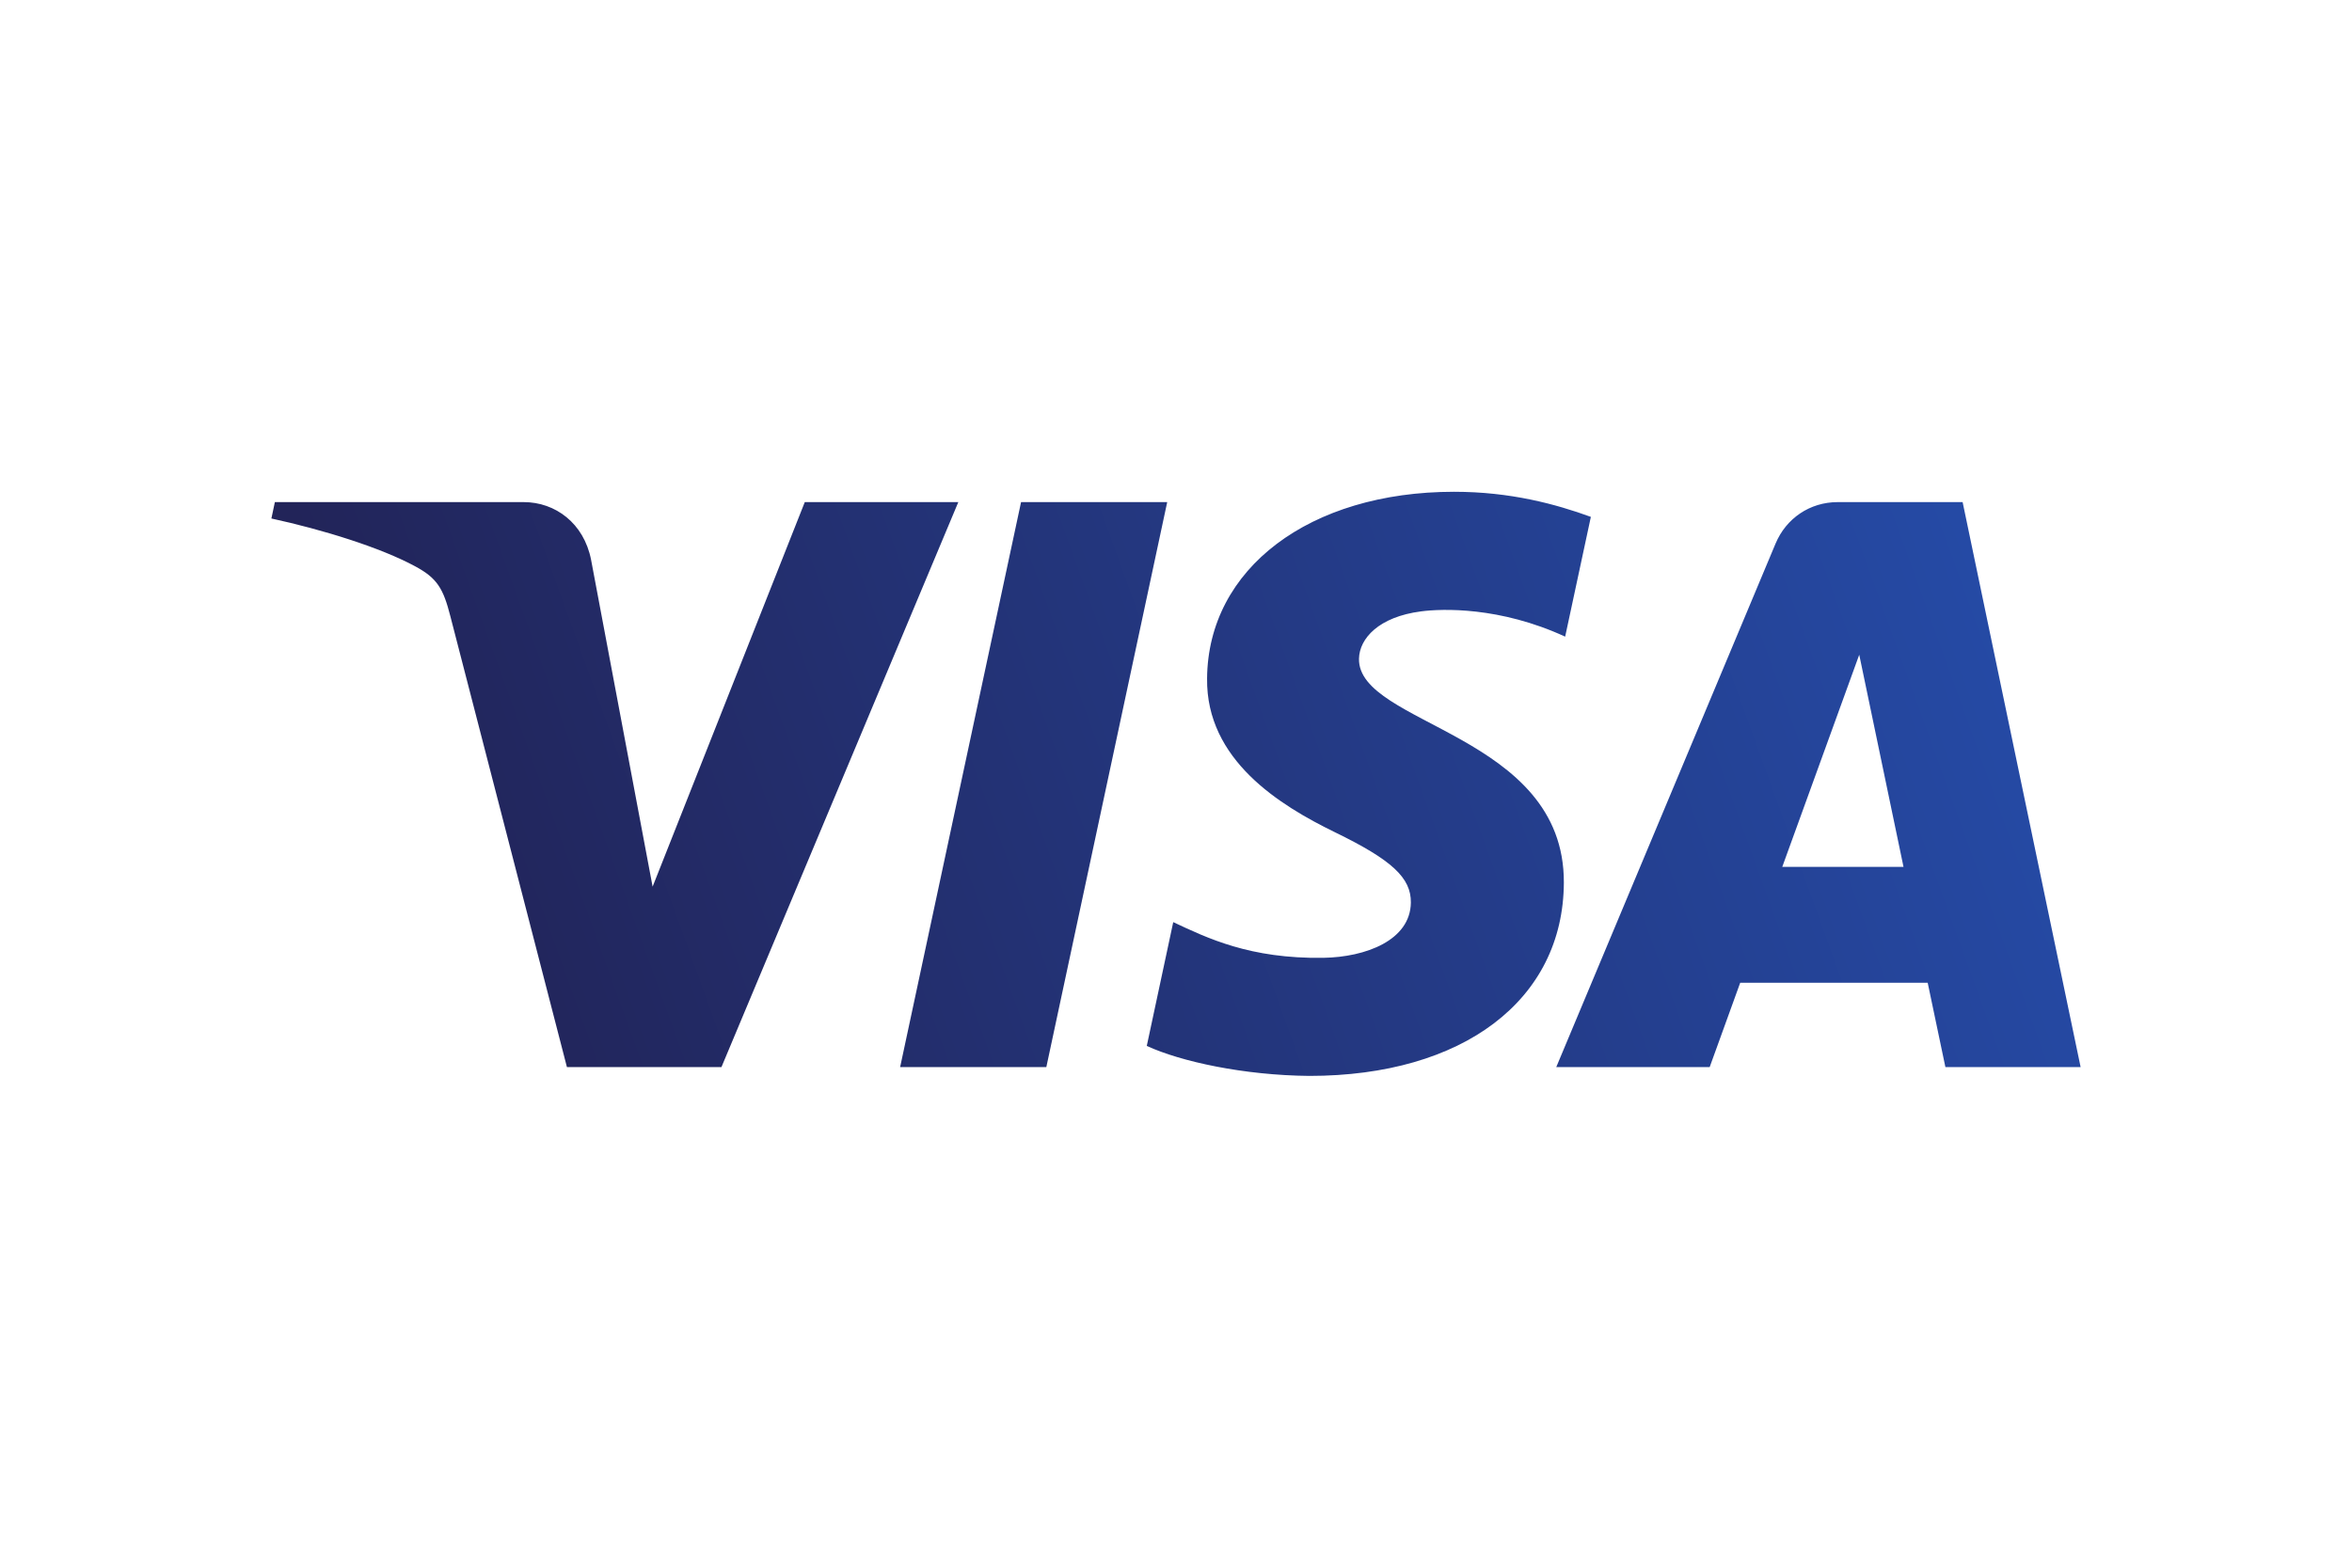
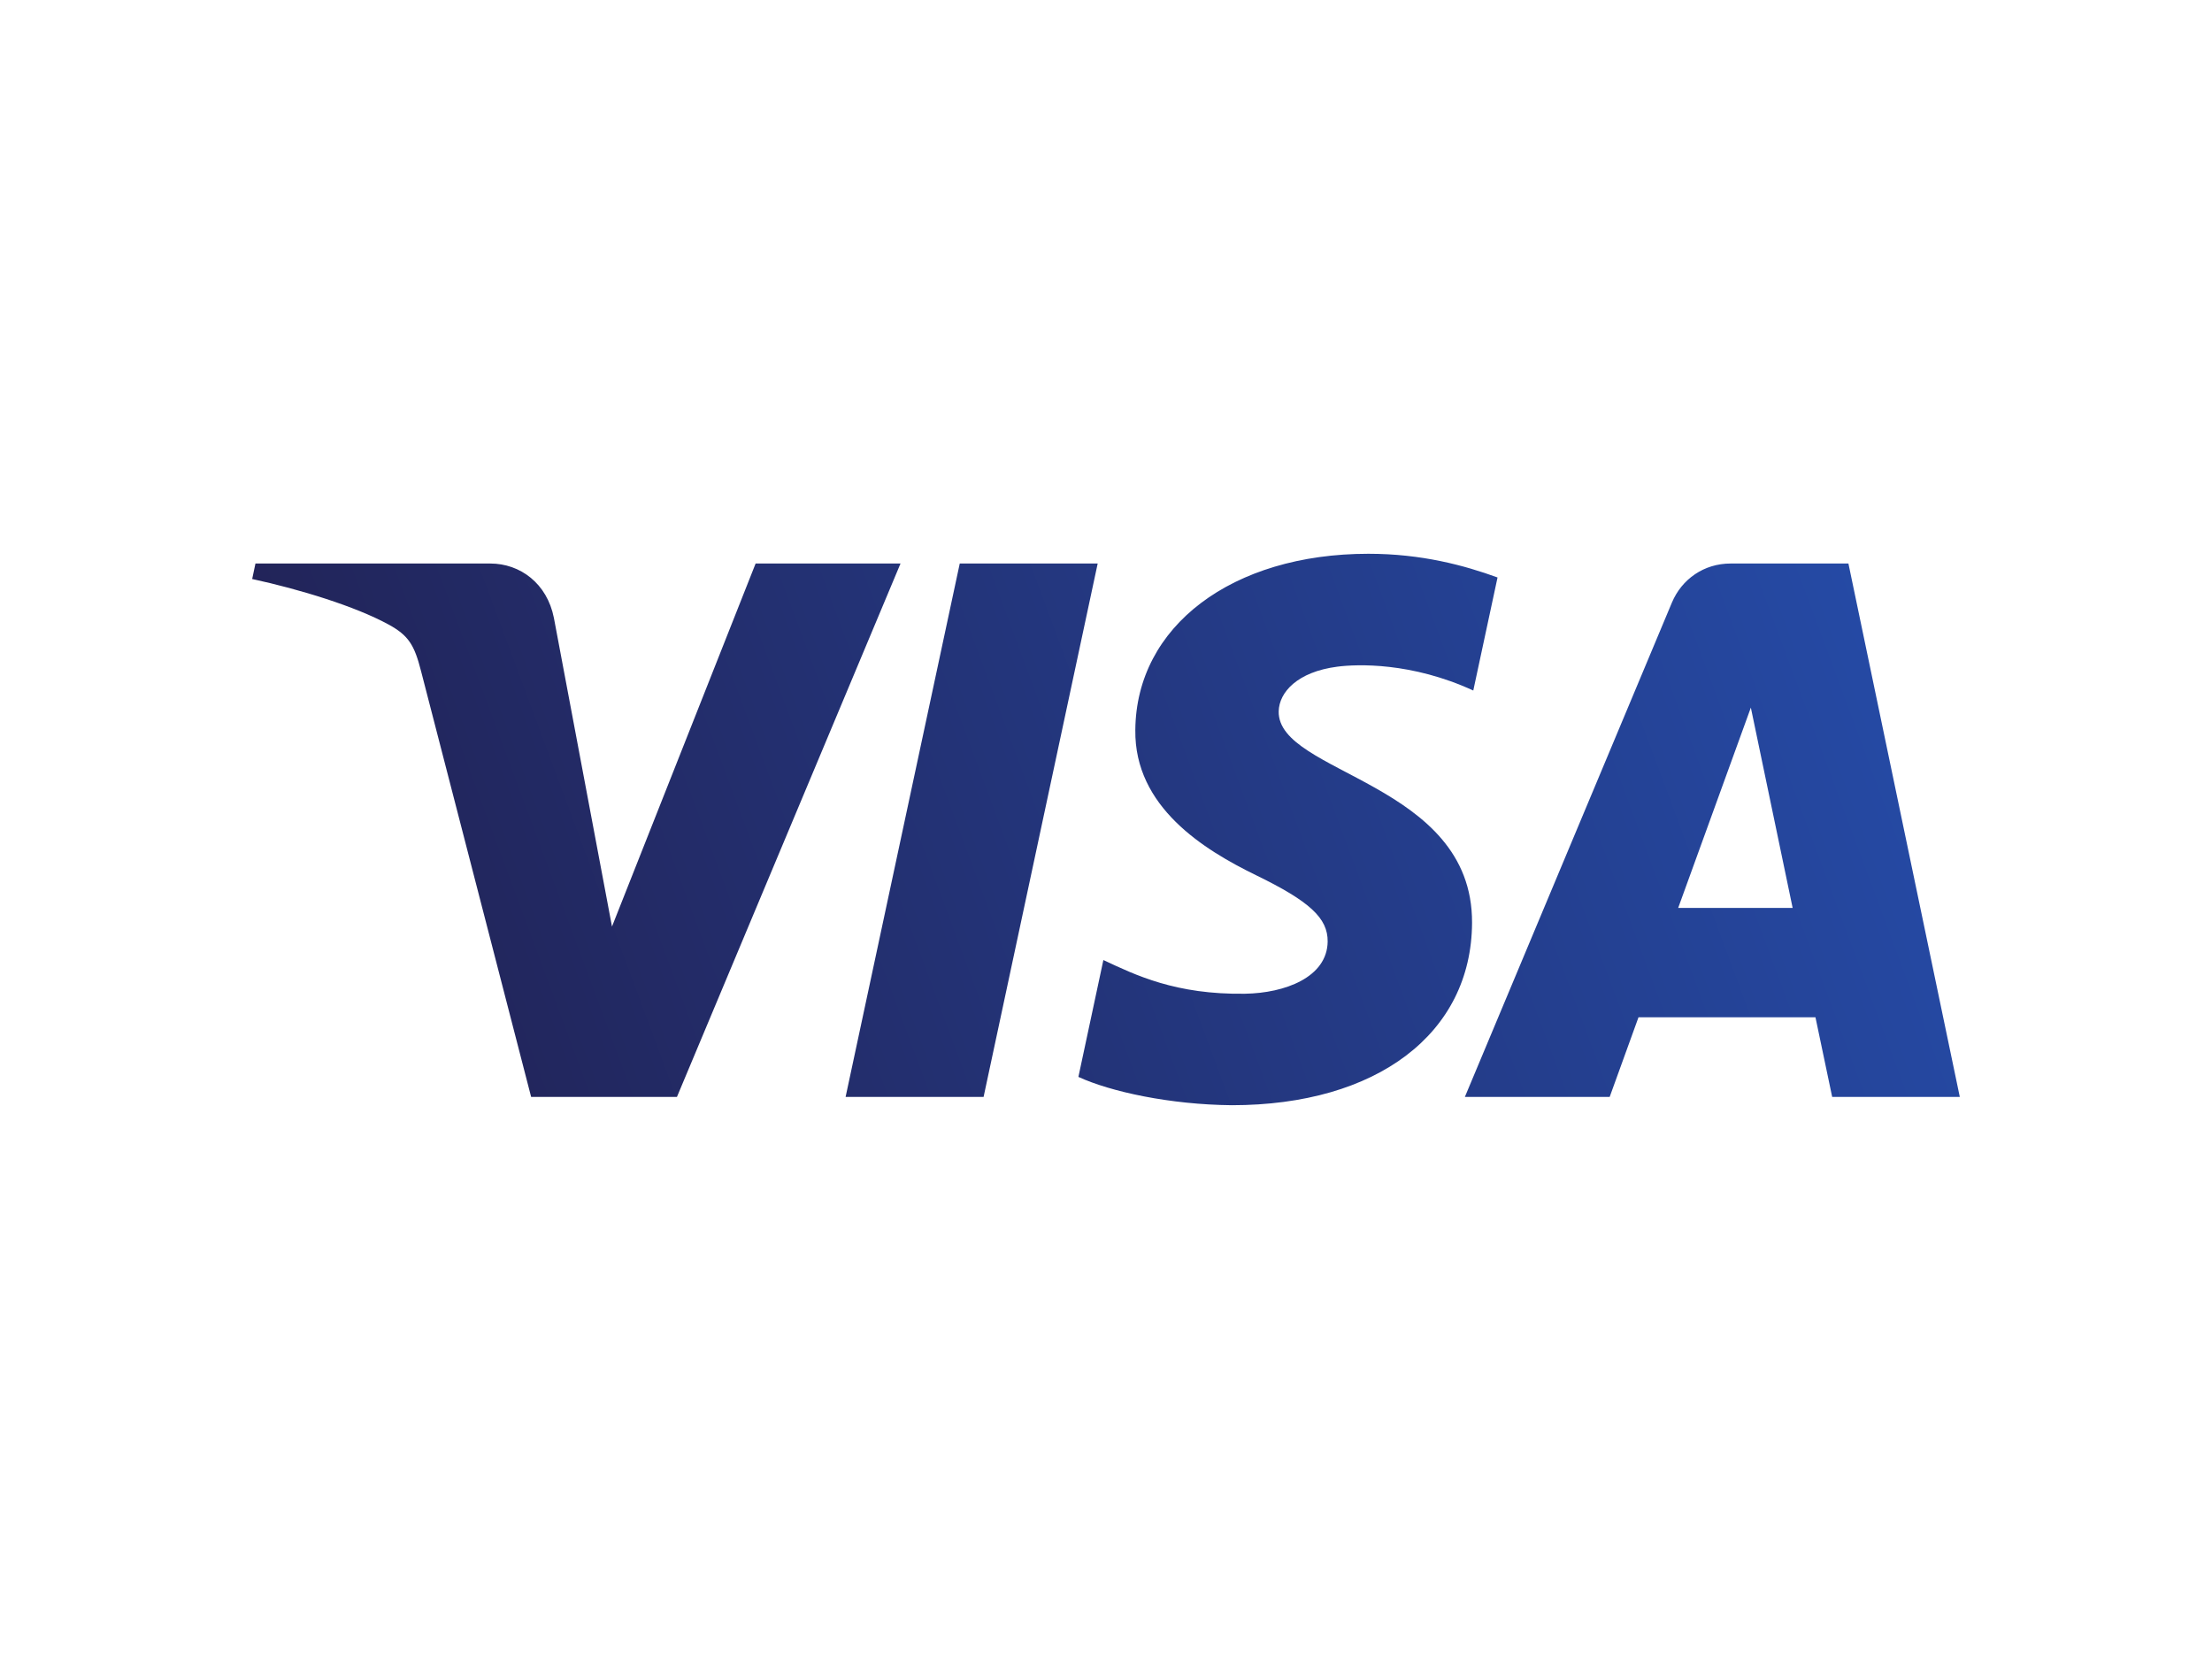
- <svg xmlns="http://www.w3.org/2000/svg" height="800" width="1200" viewBox="-74.7 -40.204 647.4 241.224">
+ <svg xmlns="http://www.w3.org/2000/svg" width="40" height="30" viewBox="-52.15 -161.5 602.31 483.82">
  <defs>
    <linearGradient x1="0" y1="0" x2="1" y2="0" gradientUnits="userSpaceOnUse" gradientTransform="scale(89.72793 -89.72793) rotate(-20.218 .966 -.457)" spreadMethod="pad" id="b">
      <stop offset="0" stop-color="#222357" />
      <stop offset="1" stop-color="#254aa5" />
    </linearGradient>
    <clipPath clipPathUnits="userSpaceOnUse" id="a">
      <path d="M413.742 90.435c-.057-4.494 4.005-7.002 7.065-8.493 3.144-1.53 4.2-2.511 4.188-3.879-.024-2.094-2.508-3.018-4.833-3.054-4.056-.063-6.414 1.095-8.289 1.971l-1.461-6.837c1.881-.867 5.364-1.623 8.976-1.656 8.478 0 14.025 4.185 14.055 10.674.033 8.235-11.391 8.691-11.313 12.372.027 1.116 1.092 2.307 3.426 2.61 1.155.153 4.344.27 7.959-1.395l1.419 6.615c-1.944.708-4.443 1.386-7.554 1.386-7.98 0-13.593-4.242-13.638-10.314m34.827 9.744c-1.548 0-2.853-.903-3.435-2.289l-12.111-28.917h8.472l1.686 4.659h10.353l.978-4.659h7.467l-6.516 31.206h-6.894m1.185-8.43l2.445-11.718h-6.696l4.251 11.718m-46.284 8.43l-6.678-31.206h8.073l6.675 31.206h-8.07m-11.943 0l-8.403-21.24-3.399 18.06c-.399 2.016-1.974 3.18-3.723 3.18h-13.737l-.192-.906c2.82-.612 6.024-1.599 7.965-2.655 1.188-.645 1.527-1.209 1.917-2.742l6.438-24.903h8.532l13.08 31.206h-8.478" />
    </clipPath>
  </defs>
  <g clip-path="url(#a)" transform="matrix(4.98469 0 0 -4.98469 -1804.82 502.202)">
    <path d="M0 0l98.437 36.252 22.394-60.809-98.436-36.252" fill="url(#b)" transform="translate(351.611 96.896)" />
  </g>
</svg>
